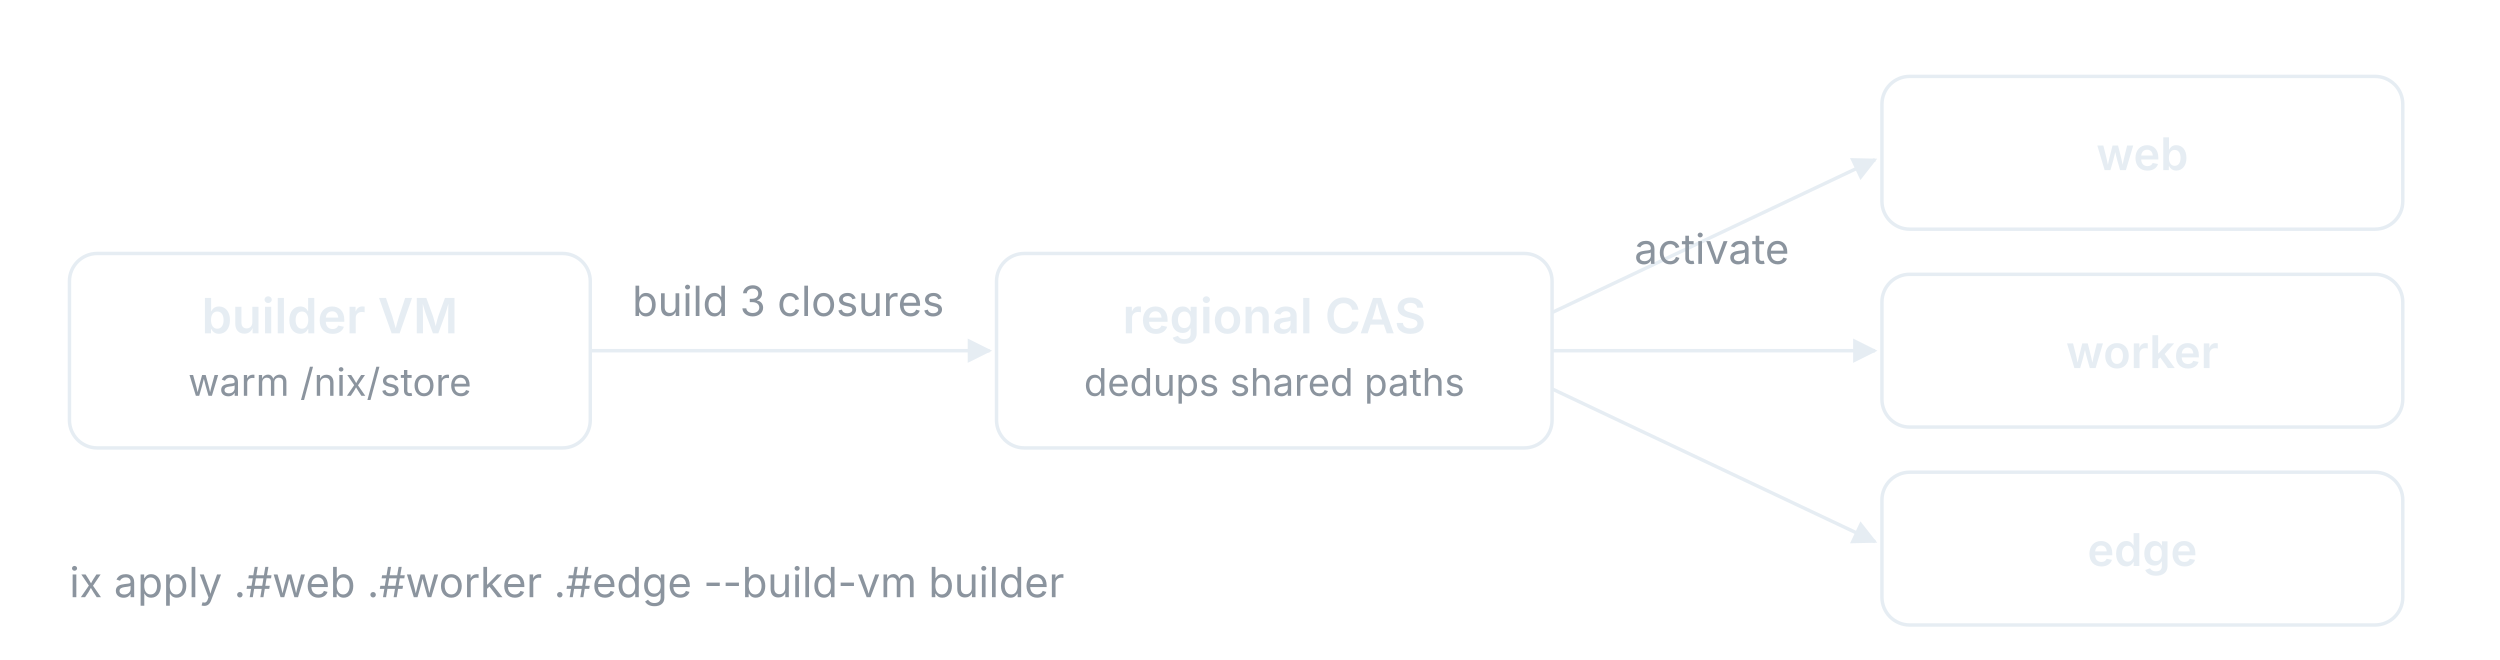
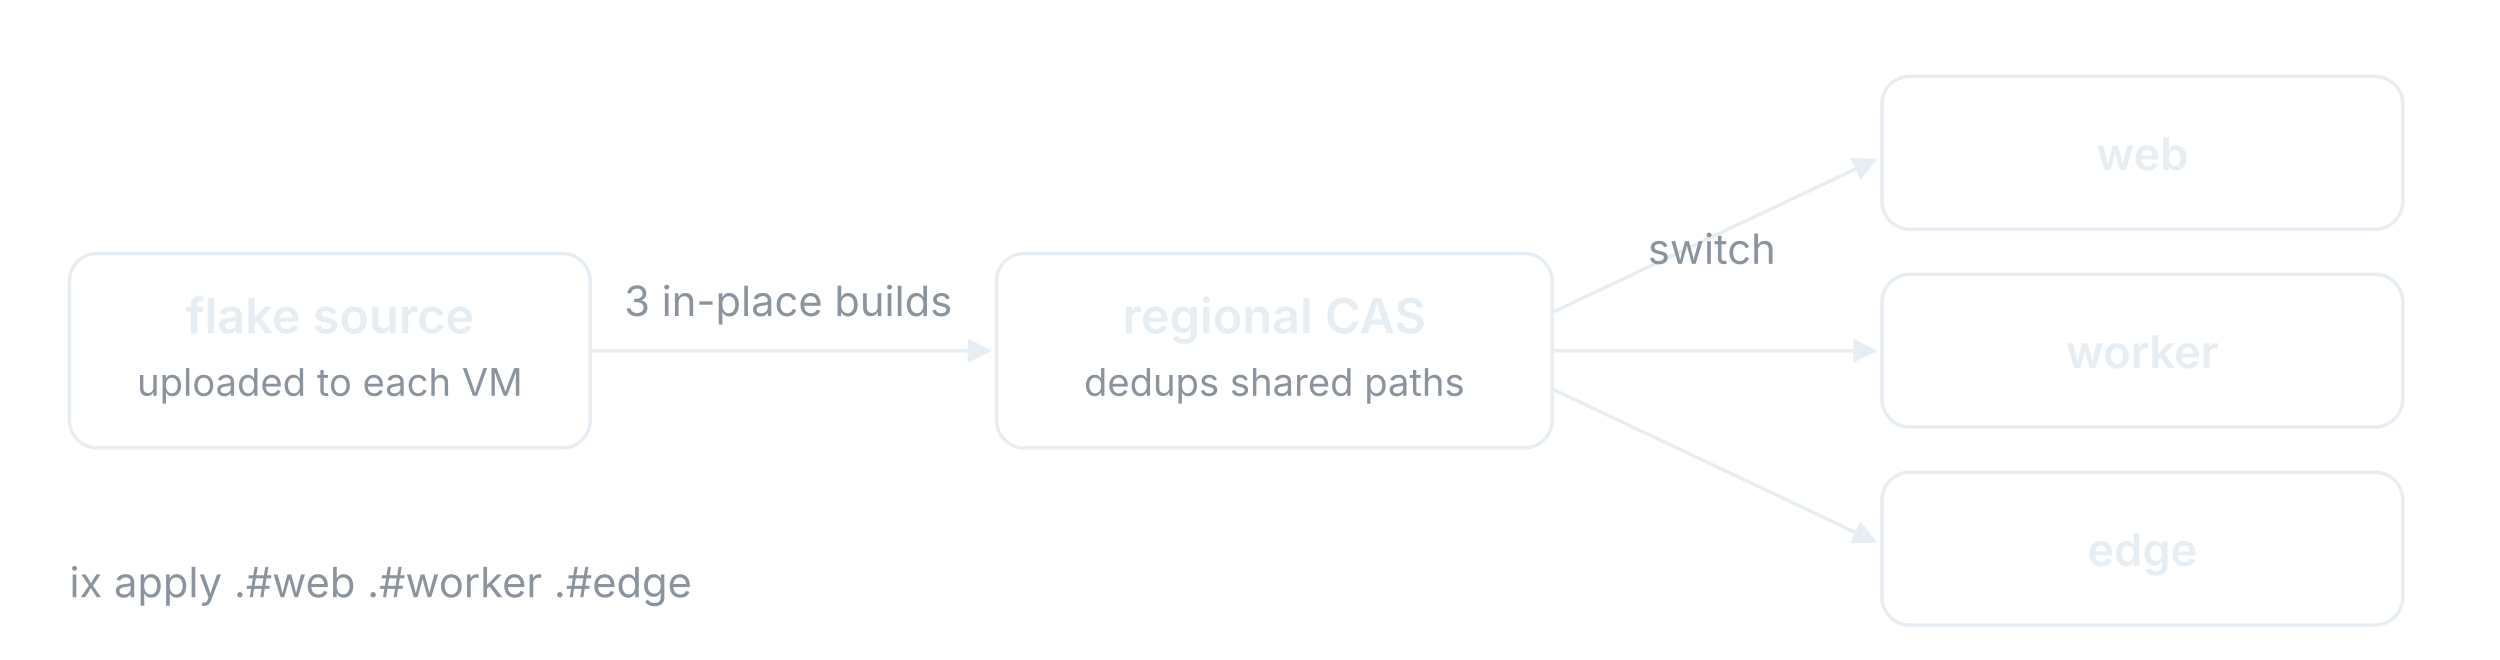
<svg xmlns="http://www.w3.org/2000/svg" viewBox="0 0 720 190" role="img" font-family="system-ui, -apple-system, 'Segoe UI', sans-serif">
  <style>
    svg { color: #e6edf3; }
    .muted { fill: #8b949e; }
    .accent { fill: #a371f7; }
    text { fill: currentColor; }
    .box { stroke: currentColor; fill: none; }
    .edge { stroke: currentColor; fill: none; marker-end: url(#arrow); }
  </style>
  <defs>
    <marker id="arrow" viewBox="0 0 10 10" refX="9" refY="5" markerWidth="7" markerHeight="7" orient="auto-start-reverse">
      <path d="M0,0 L10,5 L0,10 z" fill="currentColor" />
    </marker>
  </defs>
  <rect class="box" x="20" y="73" width="150" height="56" rx="8" />
-   <text x="95" y="96" text-anchor="middle" font-size="14" font-weight="600">builder VM</text>
-   <text x="95" y="114" text-anchor="middle" font-size="11" class="muted">warm /nix/store</text>
+   <text x="95" y="96" text-anchor="middle" font-size="14" font-weight="600">flake source</text>
+   <text x="95" y="114" text-anchor="middle" font-size="11" class="muted">uploaded to each VM</text>
  <line class="edge" x1="170" y1="101" x2="285" y2="101" />
-   <text x="227" y="91" text-anchor="middle" font-size="12" class="muted">build 3 closures</text>
+   <text x="227" y="91" text-anchor="middle" font-size="12" class="muted">3 in-place builds</text>
  <rect class="box" x="287" y="73" width="160" height="56" rx="8" />
  <text x="367" y="96" text-anchor="middle" font-size="14" font-weight="600">regional CAS</text>
  <text x="367" y="114" text-anchor="middle" font-size="11" class="muted">dedups shared paths</text>
  <line class="edge" x1="447" y1="90" x2="540" y2="46" />
  <line class="edge" x1="447" y1="101" x2="540" y2="101" />
  <line class="edge" x1="447" y1="112" x2="540" y2="156" />
-   <text x="493" y="76" text-anchor="middle" font-size="12" class="muted">activate</text>
+   <text x="493" y="76" text-anchor="middle" font-size="12" class="muted">switch</text>
  <rect class="box" x="542" y="22" width="150" height="44" rx="8" />
  <text x="617" y="49" text-anchor="middle" font-size="13" font-weight="600">web</text>
  <rect class="box" x="542" y="79" width="150" height="44" rx="8" />
  <text x="617" y="106" text-anchor="middle" font-size="13" font-weight="600">worker</text>
  <rect class="box" x="542" y="136" width="150" height="44" rx="8" />
  <text x="617" y="163" text-anchor="middle" font-size="13" font-weight="600">edge</text>
-   <text x="20" y="172" font-size="12" class="muted">ix apply .#web .#worker .#edge --build-vm builder</text>
+   <text x="20" y="172" font-size="12" class="muted">ix apply .#web .#worker .#edge</text>
</svg>
